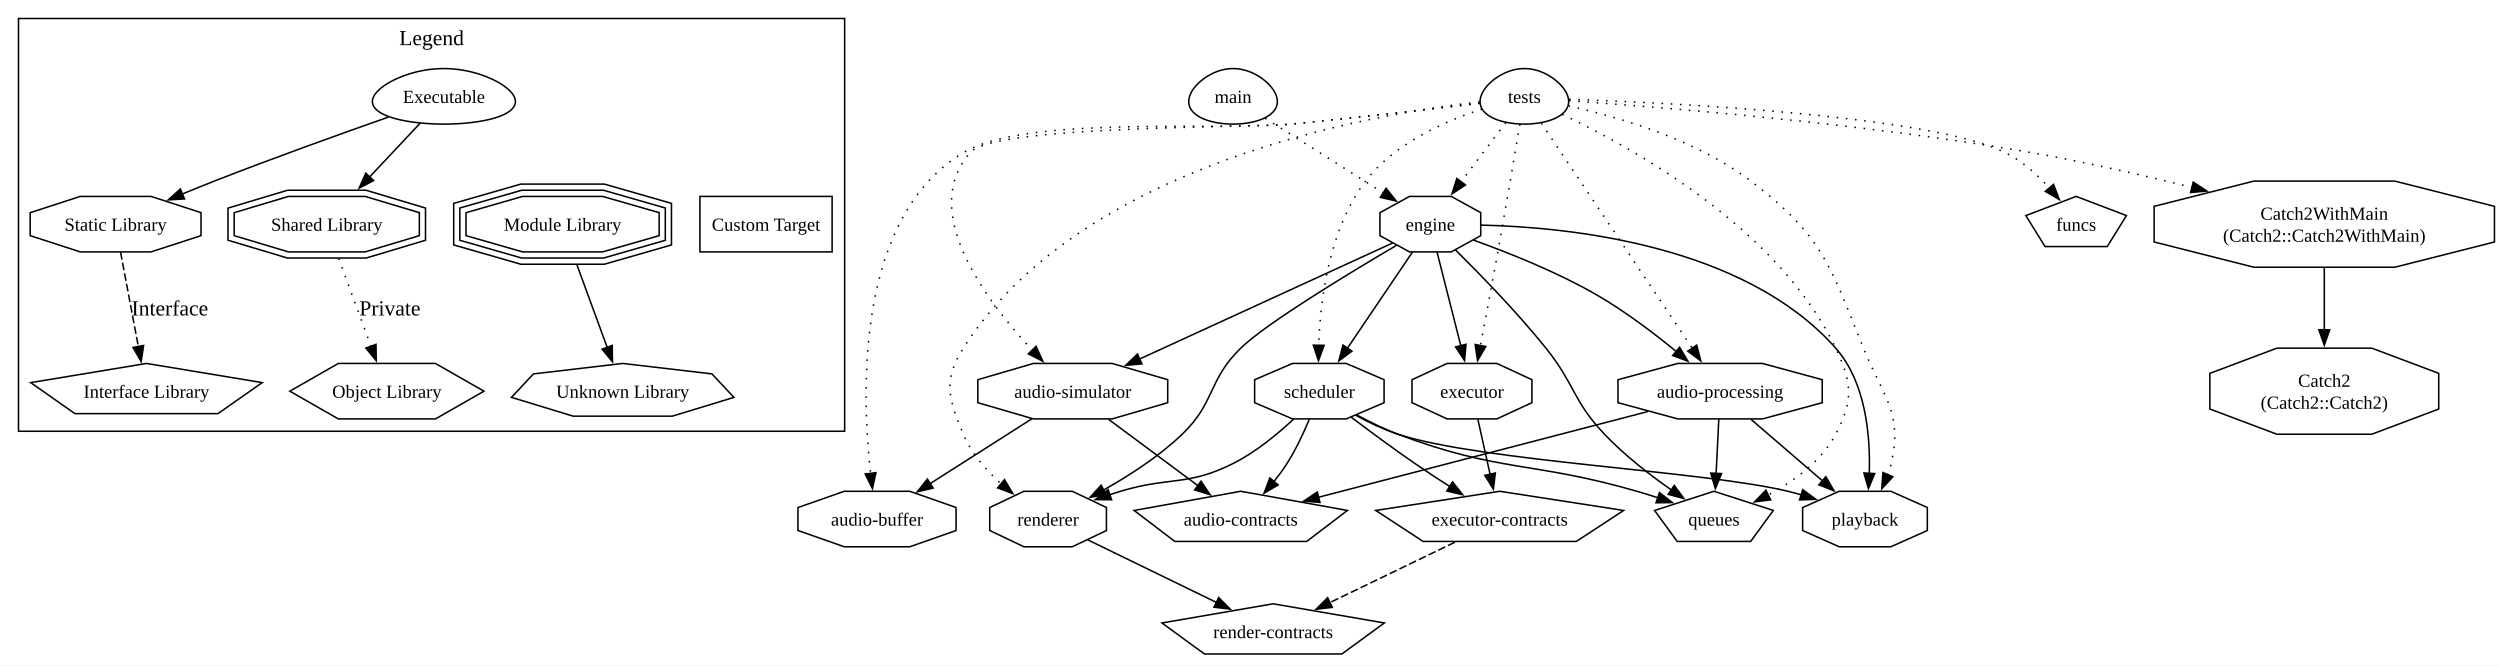
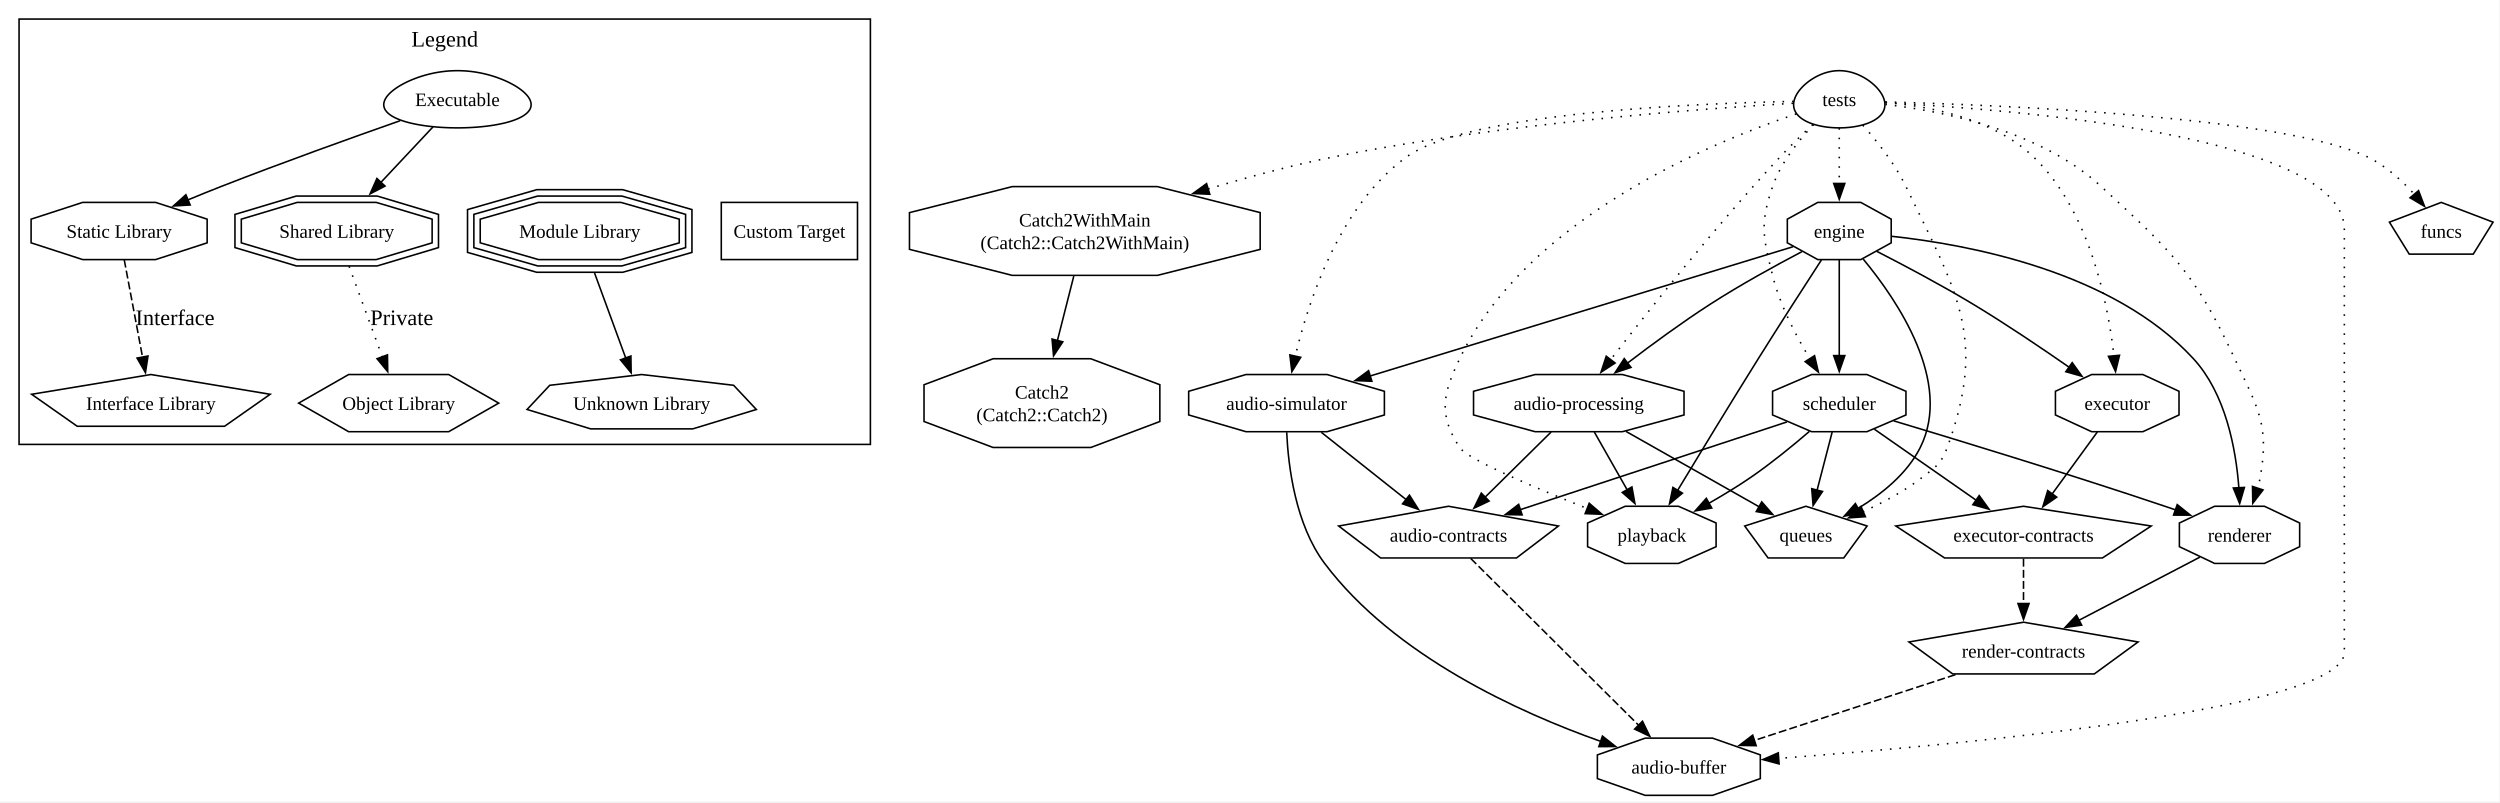
- <svg xmlns="http://www.w3.org/2000/svg" width="1622pt" height="432pt" viewBox="0.00 0.00 1622.00 432.00">
-   <g id="graph0" class="graph" transform="scale(1 1) rotate(0) translate(4 427.74)">
-     <polygon fill="white" stroke="none" points="-4,4 -4,-427.74 1618.4,-427.74 1618.4,4 -4,4" />
+ <svg xmlns="http://www.w3.org/2000/svg" width="1574pt" height="505pt" viewBox="0.00 0.00 1574.00 505.00">
+   <g id="graph0" class="graph" transform="scale(1 1) rotate(0) translate(4 500.74)">
+     <polygon fill="white" stroke="none" points="-4,4 -4,-500.74 1569.63,-500.74 1569.63,4 -4,4" />
    <g id="clust1" class="cluster">
-       <polygon fill="none" stroke="black" points="8,-147.94 8,-415.74 544,-415.74 544,-147.94 8,-147.94" />
-       <text xml:space="preserve" text-anchor="middle" x="276" y="-398.44" font-family="Times New Roman,serif" font-size="14.00">Legend</text>
+       <polygon fill="none" stroke="black" points="8,-220.94 8,-488.74 544,-488.74 544,-220.94 8,-220.94" />
+       <text xml:space="preserve" text-anchor="middle" x="276" y="-471.44" font-family="Times New Roman,serif" font-size="14.00">Legend</text>
    </g>
    <g id="node1" class="node">
-       <polygon fill="none" stroke="black" points="288.29,-347.29 291.14,-347.39 293.95,-347.54 296.72,-347.73 299.44,-347.98 302.1,-348.27 304.68,-348.61 307.18,-348.99 309.59,-349.42 311.89,-349.89 314.09,-350.4 316.17,-350.96 318.12,-351.55 319.94,-352.18 321.62,-352.85 323.17,-353.55 324.57,-354.28 325.82,-355.04 326.92,-355.84 327.87,-356.65 328.66,-357.49 329.31,-358.35 329.8,-359.23 330.15,-360.13 330.34,-361.04 330.4,-361.96 330.31,-362.89 330.08,-363.83 329.73,-364.77 329.24,-365.71 328.64,-366.66 327.92,-367.59 327.08,-368.52 326.14,-369.45 325.11,-370.36 323.98,-371.25 322.77,-372.13 321.48,-373 320.11,-373.84 318.68,-374.65 317.18,-375.44 315.63,-376.21 314.03,-376.94 312.39,-377.64 310.7,-378.3 308.98,-378.94 307.23,-379.53 305.46,-380.08 303.65,-380.6 301.83,-381.07 300,-381.5 298.14,-381.88 296.28,-382.22 294.4,-382.51 292.52,-382.75 290.63,-382.95 288.74,-383.1 286.85,-383.19 284.95,-383.24 283.05,-383.24 281.15,-383.19 279.26,-383.1 277.37,-382.95 275.48,-382.75 273.6,-382.51 271.72,-382.22 269.86,-381.88 268,-381.5 266.17,-381.07 264.35,-380.6 262.54,-380.08 260.77,-379.53 259.02,-378.94 257.3,-378.3 255.61,-377.64 253.97,-376.94 252.37,-376.21 250.82,-375.44 249.32,-374.65 247.89,-373.84 246.52,-373 245.23,-372.13 244.02,-371.25 242.89,-370.36 241.86,-369.45 240.92,-368.52 240.08,-367.59 239.36,-366.66 238.76,-365.71 238.27,-364.77 237.92,-363.83 237.69,-362.89 237.6,-361.96 237.66,-361.04 237.85,-360.13 238.2,-359.23 238.69,-358.35 239.34,-357.49 240.13,-356.65 241.08,-355.84 242.18,-355.04 243.43,-354.28 244.83,-353.55 246.38,-352.85 248.06,-352.18 249.88,-351.55 251.83,-350.96 253.91,-350.4 256.11,-349.89 258.41,-349.42 260.82,-348.99 263.32,-348.61 265.9,-348.27 268.56,-347.98 271.28,-347.73 274.05,-347.54 276.86,-347.39 279.71,-347.29 282.57,-347.24 285.43,-347.24 288.29,-347.29" />
-       <text xml:space="preserve" text-anchor="middle" x="284" y="-360.97" font-family="Times New Roman,serif" font-size="12.00">Executable</text>
+       <polygon fill="none" stroke="black" points="288.29,-420.29 291.14,-420.39 293.95,-420.54 296.72,-420.73 299.44,-420.98 302.1,-421.27 304.68,-421.61 307.18,-421.99 309.59,-422.42 311.89,-422.89 314.09,-423.4 316.17,-423.96 318.12,-424.55 319.94,-425.18 321.62,-425.85 323.17,-426.55 324.57,-427.28 325.82,-428.04 326.92,-428.84 327.87,-429.65 328.66,-430.49 329.31,-431.35 329.8,-432.23 330.15,-433.13 330.34,-434.04 330.4,-434.96 330.31,-435.89 330.08,-436.83 329.73,-437.77 329.24,-438.71 328.64,-439.66 327.92,-440.59 327.08,-441.52 326.14,-442.45 325.11,-443.36 323.98,-444.25 322.77,-445.13 321.48,-446 320.11,-446.84 318.68,-447.65 317.18,-448.44 315.63,-449.21 314.03,-449.94 312.39,-450.64 310.7,-451.3 308.98,-451.94 307.23,-452.53 305.46,-453.08 303.65,-453.6 301.83,-454.07 300,-454.5 298.14,-454.88 296.28,-455.22 294.4,-455.51 292.52,-455.75 290.63,-455.95 288.74,-456.1 286.85,-456.19 284.95,-456.24 283.05,-456.24 281.15,-456.19 279.26,-456.1 277.37,-455.95 275.48,-455.75 273.6,-455.51 271.72,-455.22 269.86,-454.88 268,-454.5 266.17,-454.07 264.35,-453.6 262.54,-453.08 260.77,-452.53 259.02,-451.94 257.3,-451.3 255.61,-450.64 253.97,-449.94 252.37,-449.21 250.82,-448.44 249.32,-447.65 247.89,-446.84 246.52,-446 245.23,-445.13 244.02,-444.25 242.89,-443.36 241.86,-442.45 240.92,-441.52 240.08,-440.59 239.36,-439.66 238.76,-438.71 238.27,-437.77 237.92,-436.83 237.69,-435.89 237.6,-434.96 237.66,-434.04 237.85,-433.13 238.2,-432.23 238.69,-431.35 239.34,-430.49 240.13,-429.65 241.08,-428.84 242.18,-428.04 243.43,-427.28 244.83,-426.55 246.38,-425.85 248.06,-425.18 249.88,-424.55 251.83,-423.96 253.91,-423.4 256.11,-422.89 258.41,-422.42 260.82,-421.99 263.32,-421.61 265.9,-421.27 268.56,-420.98 271.28,-420.73 274.05,-420.54 276.86,-420.39 279.71,-420.29 282.57,-420.24 285.43,-420.24 288.29,-420.29" />
+       <text xml:space="preserve" text-anchor="middle" x="284" y="-433.97" font-family="Times New Roman,serif" font-size="12.00">Executable</text>
    </g>
    <g id="node2" class="node">
-       <polygon fill="none" stroke="black" points="126.42,-274.85 126.42,-289.76 93.96,-300.31 48.04,-300.31 15.58,-289.76 15.58,-274.85 48.04,-264.31 93.96,-264.31 126.42,-274.85" />
-       <text xml:space="preserve" text-anchor="middle" x="71" y="-278.03" font-family="Times New Roman,serif" font-size="12.00">Static Library</text>
+       <polygon fill="none" stroke="black" points="126.42,-347.85 126.42,-362.76 93.96,-373.31 48.04,-373.31 15.58,-362.76 15.58,-347.85 48.04,-337.31 93.96,-337.31 126.42,-347.85" />
+       <text xml:space="preserve" text-anchor="middle" x="71" y="-351.03" font-family="Times New Roman,serif" font-size="12.00">Static Library</text>
    </g>
    <g id="edge1" class="edge">
-       <path fill="none" stroke="black" d="M247.98,-351.77C217.69,-341.13 173.31,-325.23 135,-310.24 128.3,-307.62 121.24,-304.75 114.35,-301.9" />
-       <polygon fill="black" stroke="black" points="115.73,-298.68 105.15,-298.05 113.03,-305.14 115.73,-298.68" />
+       <path fill="none" stroke="black" d="M247.98,-424.77C217.69,-414.13 173.31,-398.23 135,-383.24 128.3,-380.62 121.24,-377.75 114.35,-374.9" />
+       <polygon fill="black" stroke="black" points="115.73,-371.68 105.15,-371.05 113.03,-378.14 115.73,-371.68" />
    </g>
    <g id="node3" class="node">
-       <polygon fill="none" stroke="black" points="268.07,-274.85 268.07,-289.76 232.88,-300.31 183.12,-300.31 147.93,-289.76 147.93,-274.85 183.12,-264.31 232.88,-264.31 268.07,-274.85" />
-       <polygon fill="none" stroke="black" points="272.07,-271.87 272.07,-292.74 233.47,-304.31 182.53,-304.31 143.93,-292.74 143.93,-271.87 182.53,-260.31 233.47,-260.31 272.07,-271.87" />
-       <text xml:space="preserve" text-anchor="middle" x="208" y="-278.03" font-family="Times New Roman,serif" font-size="12.00">Shared Library</text>
+       <polygon fill="none" stroke="black" points="268.07,-347.85 268.07,-362.76 232.88,-373.31 183.12,-373.31 147.93,-362.76 147.93,-347.85 183.12,-337.31 232.88,-337.31 268.07,-347.85" />
+       <polygon fill="none" stroke="black" points="272.07,-344.87 272.07,-365.74 233.47,-377.31 182.53,-377.31 143.93,-365.74 143.93,-344.87 182.53,-333.31 233.47,-333.31 272.07,-344.87" />
+       <text xml:space="preserve" text-anchor="middle" x="208" y="-351.03" font-family="Times New Roman,serif" font-size="12.00">Shared Library</text>
    </g>
    <g id="edge2" class="edge">
-       <path fill="none" stroke="black" d="M268.62,-347.86C259.2,-337.83 246.85,-324.69 235.77,-312.88" />
-       <polygon fill="black" stroke="black" points="238.41,-310.58 229.01,-305.69 233.31,-315.37 238.41,-310.58" />
+       <path fill="none" stroke="black" d="M268.62,-420.86C259.2,-410.83 246.85,-397.69 235.77,-385.88" />
+       <polygon fill="black" stroke="black" points="238.41,-383.58 229.01,-378.69 233.31,-388.37 238.41,-383.58" />
    </g>
    <g id="node4" class="node">
-       <polygon fill="none" stroke="black" points="423.65,-274.85 423.65,-289.76 386.95,-300.31 335.05,-300.31 298.35,-289.76 298.35,-274.85 335.05,-264.31 386.95,-264.31 423.65,-274.85" />
-       <polygon fill="none" stroke="black" points="427.65,-271.84 427.65,-292.78 387.51,-304.31 334.49,-304.31 294.35,-292.78 294.35,-271.84 334.49,-260.31 387.51,-260.31 427.65,-271.84" />
-       <polygon fill="none" stroke="black" points="431.65,-268.83 431.65,-295.79 388.08,-308.31 333.92,-308.31 290.35,-295.79 290.35,-268.83 333.92,-256.31 388.08,-256.31 431.65,-268.83" />
-       <text xml:space="preserve" text-anchor="middle" x="361" y="-278.03" font-family="Times New Roman,serif" font-size="12.00">Module Library</text>
+       <polygon fill="none" stroke="black" points="423.65,-347.85 423.65,-362.76 386.95,-373.31 335.05,-373.31 298.35,-362.76 298.35,-347.85 335.05,-337.31 386.95,-337.31 423.65,-347.85" />
+       <polygon fill="none" stroke="black" points="427.65,-344.84 427.65,-365.78 387.51,-377.31 334.49,-377.31 294.35,-365.78 294.35,-344.84 334.49,-333.31 387.51,-333.31 427.65,-344.84" />
+       <polygon fill="none" stroke="black" points="431.65,-341.83 431.65,-368.79 388.08,-381.31 333.92,-381.31 290.35,-368.79 290.35,-341.83 333.92,-329.31 388.08,-329.31 431.65,-341.83" />
+       <text xml:space="preserve" text-anchor="middle" x="361" y="-351.03" font-family="Times New Roman,serif" font-size="12.00">Module Library</text>
    </g>
    <g id="node8" class="node">
-       <polygon fill="none" stroke="black" points="535.88,-300.31 450.12,-300.31 450.12,-264.31 535.88,-264.31 535.88,-300.31" />
-       <text xml:space="preserve" text-anchor="middle" x="493" y="-278.03" font-family="Times New Roman,serif" font-size="12.00">Custom Target</text>
+       <polygon fill="none" stroke="black" points="535.88,-373.31 450.12,-373.31 450.12,-337.31 535.88,-337.31 535.88,-373.31" />
+       <text xml:space="preserve" text-anchor="middle" x="493" y="-351.03" font-family="Times New Roman,serif" font-size="12.00">Custom Target</text>
    </g>
    <g id="node5" class="node">
-       <polygon fill="none" stroke="black" points="166.08,-179.5 91,-191.94 15.92,-179.5 44.6,-159.37 137.4,-159.37 166.08,-179.5" />
-       <text xml:space="preserve" text-anchor="middle" x="91" y="-169.66" font-family="Times New Roman,serif" font-size="12.00">Interface Library</text>
+       <polygon fill="none" stroke="black" points="166.08,-252.5 91,-264.94 15.92,-252.5 44.6,-232.37 137.4,-232.37 166.08,-252.5" />
+       <text xml:space="preserve" text-anchor="middle" x="91" y="-242.66" font-family="Times New Roman,serif" font-size="12.00">Interface Library</text>
    </g>
    <g id="edge4" class="edge">
-       <path fill="none" stroke="black" stroke-dasharray="5,2" d="M74.21,-264.22C77.32,-247.68 82.09,-222.33 85.75,-202.86" />
-       <polygon fill="black" stroke="black" points="89.17,-203.6 87.58,-193.12 82.29,-202.3 89.17,-203.6" />
-       <text xml:space="preserve" text-anchor="middle" x="106.2" y="-223.07" font-family="Times New Roman,serif" font-size="14.00">Interface</text>
+       <path fill="none" stroke="black" stroke-dasharray="5,2" d="M74.21,-337.22C77.32,-320.68 82.09,-295.33 85.75,-275.86" />
+       <polygon fill="black" stroke="black" points="89.17,-276.6 87.58,-266.12 82.29,-275.3 89.17,-276.6" />
+       <text xml:space="preserve" text-anchor="middle" x="106.2" y="-296.07" font-family="Times New Roman,serif" font-size="14.00">Interface</text>
    </g>
    <g id="node6" class="node">
-       <polygon fill="none" stroke="black" points="309.98,-173.94 278.49,-191.94 215.51,-191.94 184.02,-173.94 215.51,-155.94 278.49,-155.94 309.98,-173.94" />
-       <text xml:space="preserve" text-anchor="middle" x="247" y="-169.66" font-family="Times New Roman,serif" font-size="12.00">Object Library</text>
+       <polygon fill="none" stroke="black" points="309.98,-246.94 278.49,-264.94 215.51,-264.94 184.02,-246.94 215.51,-228.94 278.49,-228.94 309.98,-246.94" />
+       <text xml:space="preserve" text-anchor="middle" x="247" y="-242.66" font-family="Times New Roman,serif" font-size="12.00">Object Library</text>
    </g>
    <g id="edge5" class="edge">
-       <path fill="none" stroke="black" stroke-dasharray="1,5" d="M215.8,-260.04C221.81,-243.65 230.17,-220.84 236.73,-202.96" />
-       <polygon fill="black" stroke="black" points="239.95,-204.32 240.11,-193.72 233.38,-201.91 239.95,-204.32" />
-       <text xml:space="preserve" text-anchor="middle" x="248.96" y="-223.07" font-family="Times New Roman,serif" font-size="14.00">Private</text>
+       <path fill="none" stroke="black" stroke-dasharray="1,5" d="M215.8,-333.04C221.81,-316.65 230.17,-293.84 236.73,-275.96" />
+       <polygon fill="black" stroke="black" points="239.95,-277.32 240.11,-266.72 233.38,-274.91 239.95,-277.32" />
+       <text xml:space="preserve" text-anchor="middle" x="248.96" y="-296.07" font-family="Times New Roman,serif" font-size="14.00">Private</text>
    </g>
    <g id="node7" class="node">
-       <polygon fill="none" stroke="black" points="472.18,-169.93 457.89,-185.16 400,-191.94 342.11,-185.16 327.82,-169.93 367.88,-157.72 432.12,-157.72 472.18,-169.93" />
-       <text xml:space="preserve" text-anchor="middle" x="400" y="-169.66" font-family="Times New Roman,serif" font-size="12.00">Unknown Library</text>
+       <polygon fill="none" stroke="black" points="472.18,-242.93 457.89,-258.16 400,-264.94 342.11,-258.16 327.82,-242.93 367.88,-230.72 432.12,-230.72 472.18,-242.93" />
+       <text xml:space="preserve" text-anchor="middle" x="400" y="-242.66" font-family="Times New Roman,serif" font-size="12.00">Unknown Library</text>
    </g>
    <g id="edge6" class="edge">
-       <path fill="none" stroke="black" d="M370.34,-255.83C376.27,-239.65 383.95,-218.72 390,-202.21" />
-       <polygon fill="black" stroke="black" points="393.22,-203.61 393.37,-193.01 386.64,-201.2 393.22,-203.61" />
+       <path fill="none" stroke="black" d="M370.34,-328.83C376.27,-312.65 383.95,-291.72 390,-275.21" />
+       <polygon fill="black" stroke="black" points="393.22,-276.61 393.37,-266.01 386.64,-274.2 393.22,-276.61" />
    </g>
    <g id="node9" class="node">
-       <polygon fill="none" stroke="black" points="1578.24,-162.36 1578.24,-185.51 1534.75,-201.87 1473.25,-201.87 1429.76,-185.51 1429.76,-162.36 1473.25,-146 1534.75,-146 1578.24,-162.36" />
-       <text xml:space="preserve" text-anchor="middle" x="1504" y="-176.79" font-family="Times New Roman,serif" font-size="12.00">Catch2</text>
-       <text xml:space="preserve" text-anchor="middle" x="1504" y="-162.54" font-family="Times New Roman,serif" font-size="12.00">(Catch2::Catch2)</text>
+       <polygon fill="none" stroke="black" points="726.24,-235.36 726.24,-258.51 682.75,-274.87 621.25,-274.87 577.76,-258.51 577.76,-235.36 621.25,-219 682.75,-219 726.24,-235.36" />
+       <text xml:space="preserve" text-anchor="middle" x="652" y="-249.79" font-family="Times New Roman,serif" font-size="12.00">Catch2</text>
+       <text xml:space="preserve" text-anchor="middle" x="652" y="-235.54" font-family="Times New Roman,serif" font-size="12.00">(Catch2::Catch2)</text>
    </g>
    <g id="node10" class="node">
-       <polygon fill="none" stroke="black" points="1614.4,-270.74 1614.4,-293.88 1549.73,-310.24 1458.27,-310.24 1393.6,-293.88 1393.6,-270.74 1458.27,-254.37 1549.73,-254.37 1614.4,-270.74" />
-       <text xml:space="preserve" text-anchor="middle" x="1504" y="-285.16" font-family="Times New Roman,serif" font-size="12.00">Catch2WithMain</text>
-       <text xml:space="preserve" text-anchor="middle" x="1504" y="-270.91" font-family="Times New Roman,serif" font-size="12.00">(Catch2::Catch2WithMain)</text>
+       <polygon fill="none" stroke="black" points="789.4,-343.74 789.4,-366.88 724.73,-383.24 633.27,-383.24 568.6,-366.88 568.6,-343.74 633.27,-327.37 724.73,-327.37 789.4,-343.74" />
+       <text xml:space="preserve" text-anchor="middle" x="679" y="-358.16" font-family="Times New Roman,serif" font-size="12.00">Catch2WithMain</text>
+       <text xml:space="preserve" text-anchor="middle" x="679" y="-343.91" font-family="Times New Roman,serif" font-size="12.00">(Catch2::Catch2WithMain)</text>
    </g>
    <g id="edge8" class="edge">
-       <path fill="none" stroke="black" d="M1504,-253.91C1504,-241.63 1504,-226.93 1504,-213.55" />
-       <polygon fill="black" stroke="black" points="1507.5,-213.75 1504,-203.75 1500.5,-213.75 1507.5,-213.75" />
+       <path fill="none" stroke="black" d="M672.05,-326.91C668.9,-314.51 665.12,-299.63 661.7,-286.15" />
+       <polygon fill="black" stroke="black" points="665.15,-285.53 659.3,-276.7 658.37,-287.26 665.15,-285.53" />
    </g>
    <g id="node11" class="node">
-       <polygon fill="none" stroke="black" points="616.29,-83.54 616.29,-98.46 586.24,-109 543.76,-109 513.71,-98.46 513.71,-83.54 543.76,-73 586.24,-73 616.29,-83.54" />
-       <text xml:space="preserve" text-anchor="middle" x="565" y="-86.72" font-family="Times New Roman,serif" font-size="12.00">audio-buffer</text>
+       <polygon fill="none" stroke="black" points="1104.29,-10.54 1104.29,-25.46 1074.24,-36 1031.76,-36 1001.71,-25.46 1001.71,-10.54 1031.76,0 1074.24,0 1104.29,-10.54" />
+       <text xml:space="preserve" text-anchor="middle" x="1053" y="-13.72" font-family="Times New Roman,serif" font-size="12.00">audio-buffer</text>
    </g>
    <g id="node12" class="node">
-       <polygon fill="none" stroke="black" points="870.18,-96.56 801,-109 731.82,-96.56 758.24,-76.44 843.76,-76.44 870.18,-96.56" />
-       <text xml:space="preserve" text-anchor="middle" x="801" y="-86.72" font-family="Times New Roman,serif" font-size="12.00">audio-contracts</text>
+       <polygon fill="none" stroke="black" points="977.18,-169.56 908,-182 838.82,-169.56 865.24,-149.44 950.76,-149.44 977.18,-169.56" />
+       <text xml:space="preserve" text-anchor="middle" x="908" y="-159.72" font-family="Times New Roman,serif" font-size="12.00">audio-contracts</text>
+     </g>
+     <g id="edge9" class="edge">
+       <path fill="none" stroke="black" stroke-dasharray="5,2" d="M921.9,-149.19C946.26,-125 996.99,-74.62 1027.71,-44.11" />
+       <polygon fill="black" stroke="black" points="1030.1,-46.67 1034.73,-37.14 1025.17,-41.7 1030.1,-46.67" />
    </g>
    <g id="node13" class="node">
-       <polygon fill="none" stroke="black" points="1178.26,-166.48 1178.26,-181.39 1139.45,-191.94 1084.55,-191.94 1045.74,-181.39 1045.74,-166.48 1084.55,-155.94 1139.45,-155.94 1178.26,-166.48" />
-       <text xml:space="preserve" text-anchor="middle" x="1112" y="-169.66" font-family="Times New Roman,serif" font-size="12.00">audio-processing</text>
-     </g>
-     <g id="edge9" class="edge">
-       <path fill="none" stroke="black" d="M1065.1,-160.73C1007.55,-145.75 910.37,-120.46 851.3,-105.09" />
-       <polygon fill="black" stroke="black" points="852.4,-101.76 841.85,-102.63 850.64,-108.54 852.4,-101.76" />
+       <polygon fill="none" stroke="black" points="1056.26,-239.48 1056.26,-254.39 1017.45,-264.94 962.55,-264.94 923.74,-254.39 923.74,-239.48 962.55,-228.94 1017.45,-228.94 1056.26,-239.48" />
+       <text xml:space="preserve" text-anchor="middle" x="990" y="-242.66" font-family="Times New Roman,serif" font-size="12.00">audio-processing</text>
+     </g>
+     <g id="edge10" class="edge">
+       <path fill="none" stroke="black" d="M972.61,-228.77C960.5,-216.82 944.22,-200.75 931.04,-187.74" />
+       <polygon fill="black" stroke="black" points="933.54,-185.29 923.97,-180.76 928.63,-190.28 933.54,-185.29" />
    </g>
    <g id="node14" class="node">
-       <polygon fill="none" stroke="black" points="1246.45,-83.54 1246.45,-98.46 1222.75,-109 1189.25,-109 1165.55,-98.46 1165.55,-83.54 1189.25,-73 1222.75,-73 1246.45,-83.54" />
-       <text xml:space="preserve" text-anchor="middle" x="1206" y="-86.72" font-family="Times New Roman,serif" font-size="12.00">playback</text>
-     </g>
-     <g id="edge10" class="edge">
-       <path fill="none" stroke="black" d="M1131.93,-155.77C1145.54,-144.06 1163.74,-128.39 1178.69,-115.52" />
-       <polygon fill="black" stroke="black" points="1180.61,-118.48 1185.91,-109.3 1176.05,-113.17 1180.61,-118.48" />
+       <polygon fill="none" stroke="black" points="1076.45,-156.54 1076.45,-171.46 1052.75,-182 1019.25,-182 995.55,-171.46 995.55,-156.54 1019.25,-146 1052.75,-146 1076.45,-156.54" />
+       <text xml:space="preserve" text-anchor="middle" x="1036" y="-159.72" font-family="Times New Roman,serif" font-size="12.00">playback</text>
+     </g>
+     <g id="edge11" class="edge">
+       <path fill="none" stroke="black" d="M999.76,-228.77C1005.75,-218.22 1013.57,-204.46 1020.41,-192.43" />
+       <polygon fill="black" stroke="black" points="1023.45,-194.16 1025.35,-183.73 1017.37,-190.7 1023.45,-194.16" />
    </g>
    <g id="node15" class="node">
-       <polygon fill="none" stroke="black" points="1146.52,-96.56 1108,-109 1069.48,-96.56 1084.19,-76.44 1131.81,-76.44 1146.52,-96.56" />
-       <text xml:space="preserve" text-anchor="middle" x="1108" y="-86.72" font-family="Times New Roman,serif" font-size="12.00">queues</text>
-     </g>
-     <g id="edge11" class="edge">
-       <path fill="none" stroke="black" d="M1111.15,-155.77C1110.64,-145.47 1109.98,-132.11 1109.4,-120.29" />
-       <polygon fill="black" stroke="black" points="1112.91,-120.47 1108.92,-110.65 1105.92,-120.81 1112.91,-120.47" />
+       <polygon fill="none" stroke="black" points="1171.52,-169.56 1133,-182 1094.48,-169.56 1109.19,-149.44 1156.81,-149.44 1171.52,-169.56" />
+       <text xml:space="preserve" text-anchor="middle" x="1133" y="-159.72" font-family="Times New Roman,serif" font-size="12.00">queues</text>
+     </g>
+     <g id="edge12" class="edge">
+       <path fill="none" stroke="black" d="M1019.63,-229.17C1044.25,-215.23 1079.11,-195.5 1103.65,-181.61" />
+       <polygon fill="black" stroke="black" points="1105.19,-184.76 1112.16,-176.79 1101.74,-178.67 1105.19,-184.76" />
    </g>
    <g id="node16" class="node">
-       <polygon fill="none" stroke="black" points="753.61,-166.48 753.61,-181.39 717.52,-191.94 666.48,-191.94 630.39,-181.39 630.39,-166.48 666.48,-155.94 717.52,-155.94 753.61,-166.48" />
-       <text xml:space="preserve" text-anchor="middle" x="692" y="-169.66" font-family="Times New Roman,serif" font-size="12.00">audio-simulator</text>
-     </g>
-     <g id="edge12" class="edge">
-       <path fill="none" stroke="black" d="M665.38,-155.97C646.25,-143.78 620.29,-127.24 599.56,-114.03" />
-       <polygon fill="black" stroke="black" points="601.45,-111.08 591.14,-108.66 597.69,-116.98 601.45,-111.08" />
+       <polygon fill="none" stroke="black" points="867.61,-239.48 867.61,-254.39 831.52,-264.94 780.48,-264.94 744.39,-254.39 744.39,-239.48 780.48,-228.94 831.52,-228.94 867.61,-239.48" />
+       <text xml:space="preserve" text-anchor="middle" x="806" y="-242.66" font-family="Times New Roman,serif" font-size="12.00">audio-simulator</text>
    </g>
    <g id="edge13" class="edge">
-       <path fill="none" stroke="black" d="M715.38,-155.57C732.43,-142.92 755.58,-125.72 773.51,-112.41" />
-       <polygon fill="black" stroke="black" points="775.2,-115.52 781.14,-106.75 771.02,-109.9 775.2,-115.52" />
+       <path fill="none" stroke="black" d="M806.1,-228.64C807.07,-207.21 811.56,-170.54 830,-146 873.76,-87.76 952.59,-52.11 1003.84,-33.95" />
+       <polygon fill="black" stroke="black" points="1004.9,-37.29 1013.22,-30.72 1002.62,-30.67 1004.9,-37.29" />
+     </g>
+     <g id="edge14" class="edge">
+       <path fill="none" stroke="black" d="M827.88,-228.57C843.59,-216.11 864.83,-199.25 881.5,-186.03" />
+       <polygon fill="black" stroke="black" points="883.38,-189 889.04,-180.04 879.03,-183.52 883.38,-189" />
    </g>
    <g id="node17" class="node">
-       <polygon fill="none" stroke="black" points="956.7,-274.85 956.7,-289.76 937.54,-300.31 910.46,-300.31 891.3,-289.76 891.3,-274.85 910.46,-264.31 937.54,-264.31 956.7,-274.85" />
-       <text xml:space="preserve" text-anchor="middle" x="924" y="-278.03" font-family="Times New Roman,serif" font-size="12.00">engine</text>
-     </g>
-     <g id="edge14" class="edge">
-       <path fill="none" stroke="black" d="M952.01,-271.94C974.39,-263.92 1006.16,-251.32 1032,-236.37 1050.2,-225.84 1068.93,-211.67 1083.68,-199.59" />
-       <polygon fill="black" stroke="black" points="1085.72,-202.46 1091.15,-193.37 1081.23,-197.08 1085.72,-202.46" />
+       <polygon fill="none" stroke="black" points="1186.7,-347.85 1186.7,-362.76 1167.54,-373.31 1140.46,-373.31 1121.3,-362.76 1121.3,-347.85 1140.46,-337.31 1167.54,-337.31 1186.7,-347.85" />
+       <text xml:space="preserve" text-anchor="middle" x="1154" y="-351.03" font-family="Times New Roman,serif" font-size="12.00">engine</text>
+     </g>
+     <g id="edge15" class="edge">
+       <path fill="none" stroke="black" d="M1130.49,-342.31C1114.06,-333.68 1091.8,-321.47 1073,-309.37 1055.15,-297.88 1036.05,-283.88 1020.68,-272.14" />
+       <polygon fill="black" stroke="black" points="1022.89,-269.43 1012.84,-266.09 1018.62,-274.97 1022.89,-269.43" />
+     </g>
+     <g id="edge21" class="edge">
+       <path fill="none" stroke="black" d="M1142.74,-337.03C1132.33,-320.98 1116.48,-296.41 1103,-274.87 1085.4,-246.75 1065.68,-214.29 1052.21,-191.98" />
+       <polygon fill="black" stroke="black" points="1055.26,-190.26 1047.1,-183.5 1049.27,-193.87 1055.26,-190.26" />
+     </g>
+     <g id="edge22" class="edge">
+       <path fill="none" stroke="black" d="M1169.09,-337.6C1190.66,-311.58 1225.55,-260.09 1205,-219 1196.71,-202.42 1180.64,-189.61 1165.79,-180.64" />
+       <polygon fill="black" stroke="black" points="1167.56,-177.62 1157.13,-175.78 1164.14,-183.73 1167.56,-177.62" />
+     </g>
+     <g id="edge16" class="edge">
+       <path fill="none" stroke="black" d="M1124.93,-345.42C1066.27,-327.49 933.03,-286.76 858.67,-264.03" />
+       <polygon fill="black" stroke="black" points="859.73,-260.7 849.14,-261.12 857.68,-267.39 859.73,-260.7" />
+     </g>
+     <g id="node18" class="node">
+       <polygon fill="none" stroke="black" points="1367.9,-239.48 1367.9,-254.39 1345.11,-264.94 1312.89,-264.94 1290.1,-254.39 1290.1,-239.48 1312.89,-228.94 1345.11,-228.94 1367.9,-239.48" />
+       <text xml:space="preserve" text-anchor="middle" x="1329" y="-242.66" font-family="Times New Roman,serif" font-size="12.00">executor</text>
+     </g>
+     <g id="edge20" class="edge">
+       <path fill="none" stroke="black" d="M1177.53,-342.54C1194.57,-333.82 1218.03,-321.41 1238,-309.37 1258.8,-296.83 1281.43,-281.56 1298.93,-269.38" />
+       <polygon fill="black" stroke="black" points="1300.66,-272.44 1306.83,-263.83 1296.64,-266.71 1300.66,-272.44" />
+     </g>
+     <g id="node21" class="node">
+       <polygon fill="none" stroke="black" points="1443.86,-156.54 1443.86,-171.46 1421.68,-182 1390.32,-182 1368.14,-171.46 1368.14,-156.54 1390.32,-146 1421.68,-146 1443.86,-156.54" />
+       <text xml:space="preserve" text-anchor="middle" x="1406" y="-159.72" font-family="Times New Roman,serif" font-size="12.00">renderer</text>
+     </g>
+     <g id="edge24" class="edge">
+       <path fill="none" stroke="black" d="M1186.84,-351.99C1235.53,-346.76 1326.52,-329.79 1377,-274.87 1397.33,-252.76 1403.74,-218.08 1405.59,-193.6" />
+       <polygon fill="black" stroke="black" points="1409.08,-193.86 1406.1,-183.7 1402.09,-193.5 1409.08,-193.86" />
+     </g>
+     <g id="node22" class="node">
+       <polygon fill="none" stroke="black" points="1195.99,-239.48 1195.99,-254.39 1171.39,-264.94 1136.61,-264.94 1112.01,-254.39 1112.01,-239.48 1136.61,-228.94 1171.39,-228.94 1195.99,-239.48" />
+       <text xml:space="preserve" text-anchor="middle" x="1154" y="-242.66" font-family="Times New Roman,serif" font-size="12.00">scheduler</text>
+     </g>
+     <g id="edge30" class="edge">
+       <path fill="none" stroke="black" d="M1154,-337.22C1154,-320.95 1154,-296.16 1154,-276.83" />
+       <polygon fill="black" stroke="black" points="1157.5,-276.85 1154,-266.85 1150.5,-276.85 1157.5,-276.85" />
+     </g>
+     <g id="node19" class="node">
+       <polygon fill="none" stroke="black" points="1350.39,-169.56 1270,-182 1189.61,-169.56 1220.32,-149.44 1319.68,-149.44 1350.39,-169.56" />
+       <text xml:space="preserve" text-anchor="middle" x="1270" y="-159.72" font-family="Times New Roman,serif" font-size="12.00">executor-contracts</text>
    </g>
    <g id="edge19" class="edge">
-       <path fill="none" stroke="black" d="M956.79,-281.7C1012.99,-280.45 1127.42,-269.21 1187,-201.87 1206.53,-179.8 1209.55,-145.11 1208.79,-120.62" />
-       <polygon fill="black" stroke="black" points="1212.29,-120.49 1208.23,-110.71 1205.3,-120.89 1212.29,-120.49" />
-     </g>
-     <g id="edge20" class="edge">
-       <path fill="none" stroke="black" d="M940.3,-265.57C956.06,-250.01 980.23,-225.23 999,-201.87 1017.81,-178.46 1016.33,-167.79 1037,-146 1049.99,-132.31 1066.7,-119.41 1080.65,-109.66" />
-       <polygon fill="black" stroke="black" points="1082.24,-112.81 1088.53,-104.29 1078.3,-107.03 1082.24,-112.81" />
-     </g>
-     <g id="edge15" class="edge">
-       <path fill="none" stroke="black" d="M899.61,-270.13C860.59,-252.24 783.61,-216.94 735.14,-194.71" />
-       <polygon fill="black" stroke="black" points="736.88,-191.66 726.33,-190.68 733.96,-198.03 736.88,-191.66" />
-     </g>
-     <g id="node18" class="node">
-       <polygon fill="none" stroke="black" points="989.9,-166.48 989.9,-181.39 967.11,-191.94 934.89,-191.94 912.1,-181.39 912.1,-166.48 934.89,-155.94 967.11,-155.94 989.9,-166.48" />
-       <text xml:space="preserve" text-anchor="middle" x="951" y="-169.66" font-family="Times New Roman,serif" font-size="12.00">executor</text>
+       <path fill="none" stroke="black" d="M1316.49,-228.77C1308.19,-217.38 1297.16,-202.26 1287.93,-189.6" />
+       <polygon fill="black" stroke="black" points="1290.91,-187.74 1282.19,-181.72 1285.25,-191.86 1290.91,-187.74" />
+     </g>
+     <g id="node20" class="node">
+       <polygon fill="none" stroke="black" points="1342.13,-96.56 1270,-109 1197.87,-96.56 1225.42,-76.44 1314.58,-76.44 1342.13,-96.56" />
+       <text xml:space="preserve" text-anchor="middle" x="1270" y="-86.72" font-family="Times New Roman,serif" font-size="12.00">render-contracts</text>
    </g>
    <g id="edge18" class="edge">
-       <path fill="none" stroke="black" d="M928.34,-264.22C932.51,-247.8 938.88,-222.69 943.81,-203.28" />
-       <polygon fill="black" stroke="black" points="947.14,-204.36 946.21,-193.8 940.36,-202.64 947.14,-204.36" />
-     </g>
-     <g id="node21" class="node">
-       <polygon fill="none" stroke="black" points="713.86,-83.54 713.86,-98.46 691.68,-109 660.32,-109 638.14,-98.46 638.14,-83.54 660.32,-73 691.68,-73 713.86,-83.54" />
-       <text xml:space="preserve" text-anchor="middle" x="676" y="-86.72" font-family="Times New Roman,serif" font-size="12.00">renderer</text>
-     </g>
-     <g id="edge22" class="edge">
-       <path fill="none" stroke="black" d="M901.99,-268.54C871.23,-250.45 817.32,-217.81 801,-201.87 779.51,-180.89 784.67,-166.79 763,-146 748.02,-131.63 728.6,-119.14 711.92,-109.79" />
-       <polygon fill="black" stroke="black" points="713.74,-106.8 703.28,-105.12 710.4,-112.96 713.74,-106.8" />
-     </g>
-     <g id="node22" class="node">
-       <polygon fill="none" stroke="black" points="893.99,-166.48 893.99,-181.39 869.39,-191.94 834.61,-191.94 810.01,-181.39 810.01,-166.48 834.61,-155.94 869.39,-155.94 893.99,-166.48" />
-       <text xml:space="preserve" text-anchor="middle" x="852" y="-169.66" font-family="Times New Roman,serif" font-size="12.00">scheduler</text>
+       <path fill="none" stroke="black" stroke-dasharray="5,2" d="M1270,-148.97C1270,-140.87 1270,-130.38 1270,-120.61" />
+       <polygon fill="black" stroke="black" points="1273.5,-120.78 1270,-110.78 1266.5,-120.78 1273.5,-120.78" />
+     </g>
+     <g id="edge17" class="edge">
+       <path fill="none" stroke="black" stroke-dasharray="5,2" d="M1227.13,-75.97C1190.59,-64.02 1138.15,-46.86 1100.38,-34.5" />
+       <polygon fill="black" stroke="black" points="1101.68,-31.25 1091.09,-31.46 1099.51,-37.9 1101.68,-31.25" />
+     </g>
+     <g id="edge23" class="edge">
+       <path fill="none" stroke="black" d="M1381.06,-149.98C1359.68,-138.82 1328.66,-122.62 1304.84,-110.19" />
+       <polygon fill="black" stroke="black" points="1306.61,-107.17 1296.13,-105.64 1303.37,-113.37 1306.61,-107.17" />
+     </g>
+     <g id="edge25" class="edge">
+       <path fill="none" stroke="black" d="M1121.08,-235.1C1077.84,-220.88 1001.72,-195.83 953.13,-179.85" />
+       <polygon fill="black" stroke="black" points="954.34,-176.56 943.75,-176.76 952.15,-183.21 954.34,-176.56" />
+     </g>
+     <g id="edge27" class="edge">
+       <path fill="none" stroke="black" d="M1135.2,-229.14C1124.62,-220.04 1110.97,-208.88 1098,-200 1089.79,-194.38 1080.61,-188.83 1071.89,-183.87" />
+       <polygon fill="black" stroke="black" points="1073.7,-180.87 1063.26,-179.07 1070.3,-186.99 1073.7,-180.87" />
    </g>
    <g id="edge28" class="edge">
-       <path fill="none" stroke="black" d="M912.43,-264.22C901.01,-247.34 883.36,-221.27 870.08,-201.65" />
-       <polygon fill="black" stroke="black" points="873.13,-199.91 864.63,-193.59 867.33,-203.83 873.13,-199.91" />
-     </g>
-     <g id="node19" class="node">
-       <polygon fill="none" stroke="black" points="1049.39,-96.56 969,-109 888.61,-96.56 919.32,-76.44 1018.68,-76.44 1049.39,-96.56" />
-       <text xml:space="preserve" text-anchor="middle" x="969" y="-86.72" font-family="Times New Roman,serif" font-size="12.00">executor-contracts</text>
-     </g>
-     <g id="edge17" class="edge">
-       <path fill="none" stroke="black" d="M954.82,-155.77C957.12,-145.4 960.12,-131.93 962.76,-120.05" />
-       <polygon fill="black" stroke="black" points="966.17,-120.86 964.92,-110.34 959.33,-119.34 966.17,-120.86" />
-     </g>
-     <g id="node20" class="node">
-       <polygon fill="none" stroke="black" points="894.13,-23.56 822,-36 749.87,-23.56 777.42,-3.44 866.58,-3.44 894.13,-23.56" />
-       <text xml:space="preserve" text-anchor="middle" x="822" y="-13.73" font-family="Times New Roman,serif" font-size="12.00">render-contracts</text>
-     </g>
-     <g id="edge16" class="edge">
-       <path fill="none" stroke="black" stroke-dasharray="5,2" d="M939.96,-75.97C916.68,-64.73 883.86,-48.88 858.75,-36.75" />
-       <polygon fill="black" stroke="black" points="860.4,-33.66 849.87,-32.46 857.36,-39.96 860.4,-33.66" />
-     </g>
-     <g id="edge21" class="edge">
-       <path fill="none" stroke="black" d="M701.77,-77.47C724.93,-66.2 759.22,-49.53 785.26,-36.86" />
-       <polygon fill="black" stroke="black" points="786.68,-40.07 794.15,-32.55 783.62,-33.77 786.68,-40.07" />
-     </g>
-     <g id="edge23" class="edge">
-       <path fill="none" stroke="black" d="M845.5,-155.76C841.8,-146.87 836.76,-136.01 831,-127 828.43,-122.98 825.43,-118.93 822.34,-115.09" />
-       <polygon fill="black" stroke="black" points="825.25,-113.11 816.1,-107.76 819.92,-117.64 825.25,-113.11" />
-     </g>
-     <g id="edge25" class="edge">
-       <path fill="none" stroke="black" d="M875.64,-158.3C884.01,-153.71 893.67,-149.05 903,-146 957.01,-128.37 1100.76,-122.31 1156,-109 1158.91,-108.3 1161.89,-107.5 1164.87,-106.64" />
-       <polygon fill="black" stroke="black" points="1165.62,-110.07 1174.14,-103.77 1163.55,-103.39 1165.62,-110.07" />
+       <path fill="none" stroke="black" d="M1149.55,-228.77C1146.77,-218.08 1143.15,-204.1 1139.99,-191.95" />
+       <polygon fill="black" stroke="black" points="1143.44,-191.3 1137.54,-182.5 1136.67,-193.06 1143.44,-191.3" />
    </g>
    <g id="edge26" class="edge">
-       <path fill="none" stroke="black" d="M876.32,-158.49C884.58,-154.02 894,-149.39 903,-146 969.28,-121.04 989.95,-128.64 1058,-109 1062.51,-107.7 1067.21,-106.24 1071.86,-104.73" />
-       <polygon fill="black" stroke="black" points="1072.64,-108.16 1081.02,-101.68 1070.42,-101.52 1072.64,-108.16" />
-     </g>
-     <g id="edge24" class="edge">
-       <path fill="none" stroke="black" d="M872.68,-157.04C884.61,-148.02 899.98,-136.64 914,-127 921.26,-122.01 929.2,-116.81 936.72,-112" />
-       <polygon fill="black" stroke="black" points="938.43,-115.06 945.01,-106.76 934.69,-109.15 938.43,-115.06" />
-     </g>
-     <g id="edge27" class="edge">
-       <path fill="none" stroke="black" d="M835.28,-155.83C824.83,-146.05 810.62,-134.32 796,-127 766.12,-112.03 754.98,-118.7 723,-109 720.64,-108.28 718.22,-107.52 715.79,-106.72" />
-       <polygon fill="black" stroke="black" points="717.2,-103.5 706.61,-103.58 714.94,-110.13 717.2,-103.5" />
+       <path fill="none" stroke="black" d="M1176.09,-230.52C1194.28,-217.83 1220.24,-199.72 1240.26,-185.75" />
+       <polygon fill="black" stroke="black" points="1242.11,-188.73 1248.3,-180.14 1238.1,-182.99 1242.11,-188.73" />
+     </g>
+     <g id="edge29" class="edge">
+       <path fill="none" stroke="black" d="M1188.25,-235.77C1229.07,-223.53 1299.29,-202.1 1359,-182 1361.22,-181.25 1363.49,-180.48 1365.78,-179.68" />
+       <polygon fill="black" stroke="black" points="1366.79,-183.04 1375.06,-176.41 1364.46,-176.43 1366.79,-183.04" />
    </g>
    <g id="node23" class="node">
-       <polygon fill="none" stroke="black" points="1375.63,-287.87 1343,-300.31 1310.37,-287.87 1322.84,-267.75 1363.16,-267.75 1375.63,-287.87" />
-       <text xml:space="preserve" text-anchor="middle" x="1343" y="-278.03" font-family="Times New Roman,serif" font-size="12.00">funcs</text>
+       <polygon fill="none" stroke="black" points="1565.63,-360.87 1533,-373.31 1500.37,-360.87 1512.84,-340.75 1553.16,-340.75 1565.63,-360.87" />
+       <text xml:space="preserve" text-anchor="middle" x="1533" y="-351.03" font-family="Times New Roman,serif" font-size="12.00">funcs</text>
    </g>
    <g id="node24" class="node">
-       <polygon fill="none" stroke="black" points="798.66,-347.29 800.42,-347.39 802.16,-347.54 803.88,-347.73 805.57,-347.98 807.21,-348.27 808.81,-348.61 810.36,-348.99 811.85,-349.42 813.28,-349.89 814.64,-350.4 815.93,-350.96 817.14,-351.55 818.26,-352.18 819.31,-352.85 820.26,-353.55 821.13,-354.28 821.91,-355.04 822.59,-355.84 823.18,-356.65 823.67,-357.49 824.07,-358.35 824.37,-359.23 824.59,-360.13 824.71,-361.04 824.74,-361.96 824.69,-362.89 824.55,-363.83 824.33,-364.77 824.03,-365.71 823.65,-366.66 823.21,-367.59 822.69,-368.52 822.11,-369.45 821.47,-370.36 820.77,-371.25 820.02,-372.13 819.22,-373 818.37,-373.84 817.48,-374.65 816.56,-375.44 815.6,-376.21 814.61,-376.94 813.59,-377.64 812.54,-378.3 811.48,-378.94 810.39,-379.53 809.29,-380.08 808.18,-380.6 807.05,-381.07 805.91,-381.5 804.76,-381.88 803.61,-382.22 802.45,-382.51 801.28,-382.75 800.11,-382.95 798.94,-383.1 797.76,-383.19 796.59,-383.24 795.41,-383.24 794.24,-383.19 793.06,-383.1 791.89,-382.95 790.72,-382.75 789.55,-382.51 788.39,-382.22 787.24,-381.88 786.09,-381.5 784.95,-381.07 783.82,-380.6 782.71,-380.08 781.61,-379.53 780.52,-378.94 779.46,-378.3 778.41,-377.64 777.39,-376.94 776.4,-376.21 775.44,-375.44 774.52,-374.65 773.63,-373.84 772.78,-373 771.98,-372.13 771.23,-371.25 770.53,-370.36 769.89,-369.45 769.31,-368.52 768.79,-367.59 768.35,-366.66 767.97,-365.71 767.67,-364.77 767.45,-363.83 767.31,-362.89 767.26,-361.96 767.29,-361.04 767.41,-360.13 767.63,-359.23 767.93,-358.35 768.33,-357.49 768.82,-356.65 769.41,-355.84 770.09,-355.04 770.87,-354.28 771.74,-353.55 772.69,-352.85 773.74,-352.18 774.86,-351.55 776.07,-350.96 777.36,-350.4 778.72,-349.89 780.15,-349.42 781.64,-348.99 783.19,-348.61 784.79,-348.27 786.43,-347.98 788.12,-347.73 789.84,-347.54 791.58,-347.39 793.34,-347.29 795.11,-347.24 796.89,-347.24 798.66,-347.29" />
-       <text xml:space="preserve" text-anchor="middle" x="796" y="-360.97" font-family="Times New Roman,serif" font-size="12.00">main</text>
-     </g>
-     <g id="edge29" class="edge">
-       <path fill="none" stroke="black" stroke-dasharray="1,5" d="M816.85,-351.06C837.68,-337.89 869.92,-317.51 893.59,-302.53" />
-       <polygon fill="black" stroke="black" points="895.3,-305.6 901.88,-297.29 891.56,-299.68 895.3,-305.6" />
-     </g>
-     <g id="node25" class="node">
-       <polygon fill="none" stroke="black" points="987.66,-347.29 989.42,-347.39 991.16,-347.54 992.88,-347.73 994.57,-347.98 996.21,-348.27 997.81,-348.61 999.36,-348.99 1000.85,-349.42 1002.28,-349.89 1003.64,-350.4 1004.93,-350.96 1006.14,-351.55 1007.26,-352.18 1008.31,-352.85 1009.26,-353.55 1010.13,-354.28 1010.91,-355.04 1011.59,-355.84 1012.18,-356.65 1012.67,-357.49 1013.07,-358.35 1013.37,-359.23 1013.59,-360.13 1013.71,-361.04 1013.74,-361.96 1013.69,-362.89 1013.55,-363.83 1013.33,-364.77 1013.03,-365.71 1012.65,-366.66 1012.21,-367.59 1011.69,-368.52 1011.11,-369.45 1010.47,-370.36 1009.77,-371.25 1009.02,-372.13 1008.22,-373 1007.37,-373.84 1006.48,-374.65 1005.56,-375.44 1004.6,-376.21 1003.61,-376.94 1002.59,-377.64 1001.54,-378.3 1000.48,-378.94 999.39,-379.53 998.29,-380.08 997.18,-380.6 996.05,-381.07 994.91,-381.5 993.76,-381.88 992.61,-382.22 991.45,-382.51 990.28,-382.75 989.11,-382.95 987.94,-383.1 986.76,-383.19 985.59,-383.24 984.41,-383.24 983.24,-383.19 982.06,-383.1 980.89,-382.95 979.72,-382.75 978.55,-382.51 977.39,-382.22 976.24,-381.88 975.09,-381.5 973.95,-381.07 972.82,-380.6 971.71,-380.08 970.61,-379.53 969.52,-378.94 968.46,-378.3 967.41,-377.64 966.39,-376.94 965.4,-376.21 964.44,-375.44 963.52,-374.65 962.63,-373.84 961.78,-373 960.98,-372.13 960.23,-371.25 959.53,-370.36 958.89,-369.45 958.31,-368.52 957.79,-367.59 957.35,-366.66 956.97,-365.71 956.67,-364.77 956.45,-363.83 956.31,-362.89 956.26,-361.96 956.29,-361.04 956.41,-360.13 956.63,-359.23 956.93,-358.35 957.33,-357.49 957.82,-356.65 958.41,-355.84 959.09,-355.04 959.87,-354.28 960.74,-353.55 961.69,-352.85 962.74,-352.18 963.86,-351.55 965.07,-350.96 966.36,-350.4 967.72,-349.89 969.15,-349.42 970.64,-348.99 972.19,-348.61 973.79,-348.27 975.43,-347.98 977.12,-347.73 978.84,-347.54 980.58,-347.39 982.34,-347.29 984.11,-347.24 985.89,-347.24 987.66,-347.29" />
-       <text xml:space="preserve" text-anchor="middle" x="985" y="-360.97" font-family="Times New Roman,serif" font-size="12.00">tests</text>
-     </g>
-     <g id="edge30" class="edge">
-       <path fill="none" stroke="black" stroke-dasharray="1,5" d="M1013.95,-362.37C1071.07,-358.41 1202.17,-347.96 1311,-329.24 1346.38,-323.16 1384.94,-314.42 1418.22,-306.19" />
-       <polygon fill="black" stroke="black" points="1418.98,-309.61 1427.83,-303.79 1417.28,-302.82 1418.98,-309.61" />
+       <polygon fill="none" stroke="black" points="1156.66,-420.29 1158.42,-420.39 1160.16,-420.54 1161.88,-420.73 1163.57,-420.98 1165.21,-421.27 1166.81,-421.61 1168.36,-421.99 1169.85,-422.42 1171.28,-422.89 1172.64,-423.4 1173.93,-423.96 1175.14,-424.55 1176.26,-425.18 1177.31,-425.85 1178.26,-426.55 1179.13,-427.28 1179.91,-428.04 1180.59,-428.84 1181.18,-429.65 1181.67,-430.49 1182.07,-431.35 1182.37,-432.23 1182.59,-433.13 1182.71,-434.04 1182.74,-434.96 1182.69,-435.89 1182.55,-436.83 1182.33,-437.77 1182.03,-438.71 1181.65,-439.66 1181.21,-440.59 1180.69,-441.52 1180.11,-442.45 1179.47,-443.36 1178.77,-444.25 1178.02,-445.13 1177.22,-446 1176.37,-446.84 1175.48,-447.65 1174.56,-448.44 1173.6,-449.21 1172.61,-449.94 1171.59,-450.64 1170.54,-451.3 1169.48,-451.94 1168.39,-452.53 1167.29,-453.08 1166.18,-453.6 1165.05,-454.07 1163.91,-454.5 1162.76,-454.88 1161.61,-455.22 1160.45,-455.51 1159.28,-455.75 1158.11,-455.95 1156.94,-456.1 1155.76,-456.19 1154.59,-456.24 1153.41,-456.24 1152.24,-456.19 1151.06,-456.1 1149.89,-455.95 1148.72,-455.75 1147.55,-455.51 1146.39,-455.22 1145.24,-454.88 1144.09,-454.5 1142.95,-454.07 1141.82,-453.6 1140.71,-453.08 1139.61,-452.53 1138.52,-451.94 1137.46,-451.3 1136.41,-450.64 1135.39,-449.94 1134.4,-449.21 1133.44,-448.44 1132.52,-447.65 1131.63,-446.84 1130.78,-446 1129.98,-445.13 1129.23,-444.25 1128.53,-443.36 1127.89,-442.45 1127.31,-441.52 1126.79,-440.59 1126.35,-439.66 1125.97,-438.71 1125.67,-437.77 1125.45,-436.83 1125.31,-435.89 1125.26,-434.96 1125.29,-434.04 1125.41,-433.13 1125.63,-432.23 1125.93,-431.35 1126.33,-430.49 1126.82,-429.65 1127.41,-428.84 1128.09,-428.04 1128.87,-427.28 1129.74,-426.55 1130.69,-425.85 1131.74,-425.18 1132.86,-424.55 1134.07,-423.96 1135.36,-423.4 1136.72,-422.89 1138.15,-422.42 1139.64,-421.99 1141.19,-421.61 1142.79,-421.27 1144.43,-420.98 1146.12,-420.73 1147.84,-420.54 1149.58,-420.39 1151.34,-420.29 1153.11,-420.24 1154.89,-420.24 1156.66,-420.29" />
+       <text xml:space="preserve" text-anchor="middle" x="1154" y="-433.97" font-family="Times New Roman,serif" font-size="12.00">tests</text>
    </g>
    <g id="edge31" class="edge">
-       <path fill="none" stroke="black" stroke-dasharray="1,5" d="M956.08,-360.75C925.7,-357.13 876.53,-351.44 834,-347.24 786.95,-342.6 662.85,-353.05 622,-329.24 551.38,-288.08 554.84,-174.17 560.82,-120.58" />
-       <polygon fill="black" stroke="black" points="564.29,-121.07 562.05,-110.72 557.34,-120.21 564.29,-121.07" />
+       <path fill="none" stroke="black" stroke-dasharray="1,5" d="M1124.9,-435.72C1068.76,-432.4 941.81,-423.1 837,-402.24 810.4,-396.95 781.8,-389.27 756.34,-381.69" />
+       <polygon fill="black" stroke="black" points="757.67,-378.44 747.09,-378.9 755.65,-385.14 757.67,-378.44" />
    </g>
    <g id="edge32" class="edge">
-       <path fill="none" stroke="black" stroke-dasharray="1,5" d="M996.05,-347.77C1018.02,-315.02 1067.39,-241.43 1094.07,-201.66" />
-       <polygon fill="black" stroke="black" points="1096.83,-203.83 1099.49,-193.58 1091.02,-199.93 1096.83,-203.83" />
+       <path fill="none" stroke="black" stroke-dasharray="1,5" d="M1183.06,-436.04C1261.57,-432 1472,-415.63 1472,-356.31 1472,-356.31 1472,-356.31 1472,-90 1472,-54.3 1232.48,-32 1115.63,-23.24" />
+       <polygon fill="black" stroke="black" points="1116.12,-19.77 1105.89,-22.52 1115.6,-26.75 1116.12,-19.77" />
+     </g>
+     <g id="edge33" class="edge">
+       <path fill="none" stroke="black" stroke-dasharray="1,5" d="M1137.36,-422.33C1130.84,-416.27 1123.4,-409.1 1117,-402.24 1076.88,-359.26 1034.22,-305.56 1009.97,-274.17" />
+       <polygon fill="black" stroke="black" points="1012.85,-272.18 1003.98,-266.39 1007.3,-276.45 1012.85,-272.18" />
+     </g>
+     <g id="edge38" class="edge">
+       <path fill="none" stroke="black" stroke-dasharray="1,5" d="M1126.93,-429.02C1073.75,-411.15 957.14,-363.15 915,-274.87 904.3,-252.46 901.48,-239.83 915,-219 919.8,-211.6 962.29,-193.68 995.58,-180.5" />
+       <polygon fill="black" stroke="black" points="996.57,-183.88 1004.6,-176.96 994.01,-177.36 996.57,-183.88" />
+     </g>
+     <g id="edge39" class="edge">
+       <path fill="none" stroke="black" stroke-dasharray="1,5" d="M1168.83,-421.91C1177.92,-411.71 1189.1,-397.59 1196,-383.24 1228.03,-316.64 1247.34,-288.43 1222,-219 1218.22,-208.63 1214.73,-206.76 1206,-200 1194.91,-191.41 1181.38,-184.2 1168.99,-178.6" />
+       <polygon fill="black" stroke="black" points="1170.45,-175.42 1159.88,-174.69 1167.69,-181.85 1170.45,-175.42" />
+     </g>
+     <g id="edge34" class="edge">
+       <path fill="none" stroke="black" stroke-dasharray="1,5" d="M1125.28,-436.91C1063.52,-435.66 920.54,-429.79 882,-402.24 839.87,-372.13 819.95,-312.02 811.47,-276.36" />
+       <polygon fill="black" stroke="black" points="814.93,-275.77 809.35,-266.76 808.09,-277.28 814.93,-275.77" />
+     </g>
+     <g id="edge35" class="edge">
+       <path fill="none" stroke="black" stroke-dasharray="1,5" d="M1154,-420.08C1154,-409.95 1154,-396.88 1154,-385.2" />
+       <polygon fill="black" stroke="black" points="1157.5,-385.24 1154,-375.24 1150.5,-385.24 1157.5,-385.24" />
+     </g>
+     <g id="edge36" class="edge">
+       <path fill="none" stroke="black" stroke-dasharray="1,5" d="M1183.11,-436.3C1210.46,-433.88 1250.84,-426.14 1276,-402.24 1311.18,-368.83 1323.01,-311.04 1326.99,-276.46" />
+       <polygon fill="black" stroke="black" points="1330.44,-277.07 1327.94,-266.78 1323.48,-276.39 1330.44,-277.07" />
+     </g>
+     <g id="edge40" class="edge">
+       <path fill="none" stroke="black" stroke-dasharray="1,5" d="M1183.02,-435.02C1219.17,-430.77 1280.81,-418.52 1319,-383.24 1363.77,-341.9 1377.25,-330.1 1403,-274.87 1417.38,-244.03 1425.02,-233.49 1419,-200 1418.6,-197.8 1418.08,-195.56 1417.47,-193.32" />
+       <polygon fill="black" stroke="black" points="1420.81,-192.29 1414.35,-183.9 1414.17,-194.49 1420.81,-192.29" />
+     </g>
+     <g id="edge41" class="edge">
+       <path fill="none" stroke="black" stroke-dasharray="1,5" d="M1137.99,-422.4C1128.43,-412.39 1117.16,-398.3 1112,-383.24 1103.94,-359.76 1106.02,-351.47 1112,-327.37 1116.64,-308.67 1126.58,-289.53 1135.62,-274.72" />
+       <polygon fill="black" stroke="black" points="1138.44,-276.81 1140.85,-266.5 1132.53,-273.06 1138.44,-276.81" />
    </g>
    <g id="edge37" class="edge">
-       <path fill="none" stroke="black" stroke-dasharray="1,5" d="M1013.7,-358.98C1045.24,-352.07 1096.19,-337.48 1132,-310.24 1178.22,-275.09 1183.34,-255.76 1205,-201.87 1217.76,-170.12 1230.67,-160.35 1223,-127 1222.43,-124.54 1221.67,-122.05 1220.78,-119.6" />
-       <polygon fill="black" stroke="black" points="1224.08,-118.4 1216.88,-110.62 1217.66,-121.19 1224.08,-118.4" />
-     </g>
-     <g id="edge38" class="edge">
-       <path fill="none" stroke="black" stroke-dasharray="1,5" d="M1009.58,-353.49C1054.77,-332.19 1149.78,-279.83 1187,-201.87 1197.7,-179.46 1198.59,-167.96 1187,-146 1177.62,-128.24 1159.48,-115.21 1142.95,-106.4" />
-       <polygon fill="black" stroke="black" points="1144.82,-103.42 1134.31,-102.13 1141.72,-109.7 1144.82,-103.42" />
-     </g>
-     <g id="edge33" class="edge">
-       <path fill="none" stroke="black" stroke-dasharray="1,5" d="M956.08,-360.76C925.7,-357.16 876.53,-351.48 834,-347.24 810.92,-344.95 641.68,-346.34 626,-329.24 591.65,-291.79 634.74,-233.75 665.7,-200.55" />
-       <polygon fill="black" stroke="black" points="668.19,-203.01 672.59,-193.37 663.14,-198.16 668.19,-203.01" />
-     </g>
-     <g id="edge34" class="edge">
-       <path fill="none" stroke="black" stroke-dasharray="1,5" d="M972.95,-348.25C964.62,-337.21 953.36,-322.26 943.73,-309.49" />
-       <polygon fill="black" stroke="black" points="946.81,-307.75 937.99,-301.87 941.22,-311.97 946.81,-307.75" />
-     </g>
-     <g id="edge35" class="edge">
-       <path fill="none" stroke="black" stroke-dasharray="1,5" d="M982.12,-347.1C978.47,-325.47 971.93,-287.14 966,-254.37 962.94,-237.48 959.39,-218.6 956.5,-203.48" />
-       <polygon fill="black" stroke="black" points="959.96,-202.93 954.64,-193.76 953.08,-204.24 959.96,-202.93" />
-     </g>
-     <g id="edge39" class="edge">
-       <path fill="none" stroke="black" stroke-dasharray="1,5" d="M955.97,-361.66C883.89,-353.49 697.09,-321.18 621,-201.87 607.65,-180.94 611.39,-168.9 621,-146 626.25,-133.5 635.95,-122.43 645.77,-113.63" />
-       <polygon fill="black" stroke="black" points="647.72,-116.56 653.16,-107.46 643.24,-111.18 647.72,-116.56" />
-     </g>
-     <g id="edge40" class="edge">
-       <path fill="none" stroke="black" stroke-dasharray="1,5" d="M957.51,-356.97C933.89,-349.27 900.77,-334.78 882,-310.24 858.23,-279.17 852.55,-232.98 851.57,-203.42" />
-       <polygon fill="black" stroke="black" points="855.08,-203.69 851.42,-193.74 848.08,-203.79 855.08,-203.69" />
-     </g>
-     <g id="edge36" class="edge">
-       <path fill="none" stroke="black" stroke-dasharray="1,5" d="M1014.06,-363.37C1081.45,-360.96 1246.42,-352.77 1296,-329.24 1307.44,-323.81 1317.8,-314.46 1325.86,-305.6" />
-       <polygon fill="black" stroke="black" points="1328.32,-308.11 1332.13,-298.22 1322.98,-303.58 1328.32,-308.11" />
+       <path fill="none" stroke="black" stroke-dasharray="1,5" d="M1182.91,-436.61C1253.44,-434.69 1432.5,-427.4 1486,-402.24 1497.62,-396.78 1508.1,-387.25 1516.2,-378.28" />
+       <polygon fill="black" stroke="black" points="1518.72,-380.72 1522.49,-370.82 1513.37,-376.21 1518.72,-380.72" />
    </g>
  </g>
</svg>
